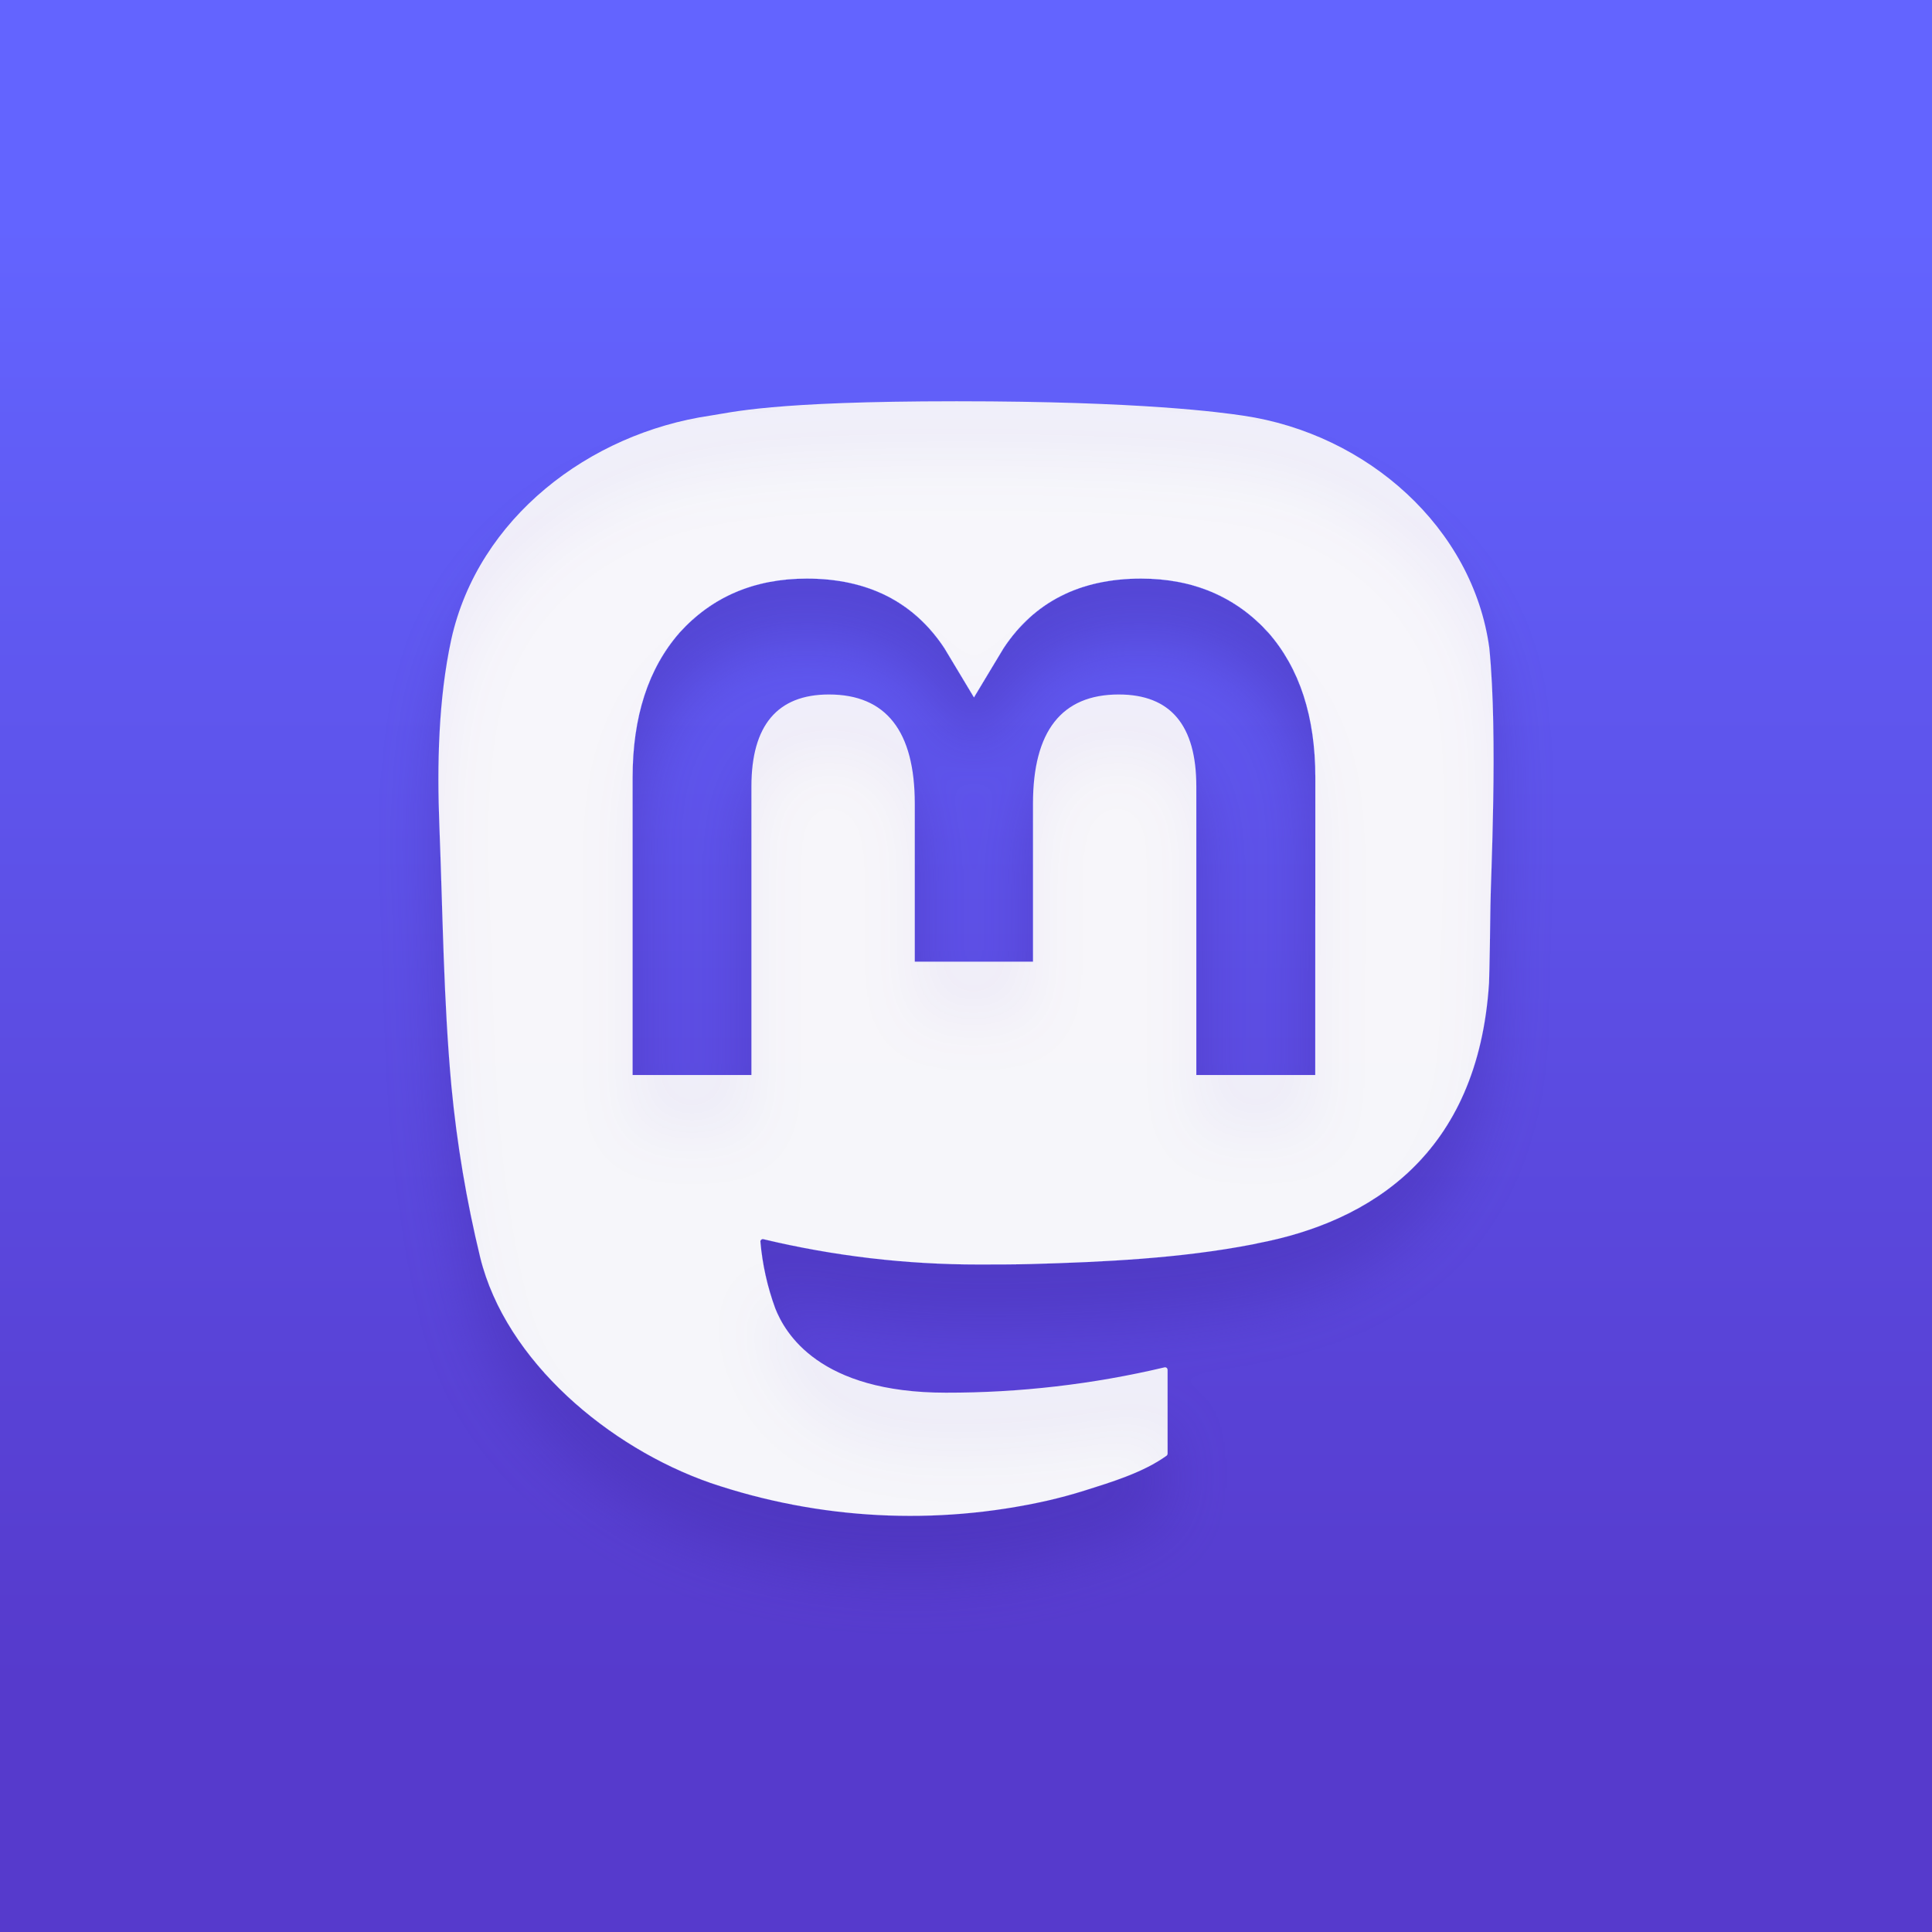
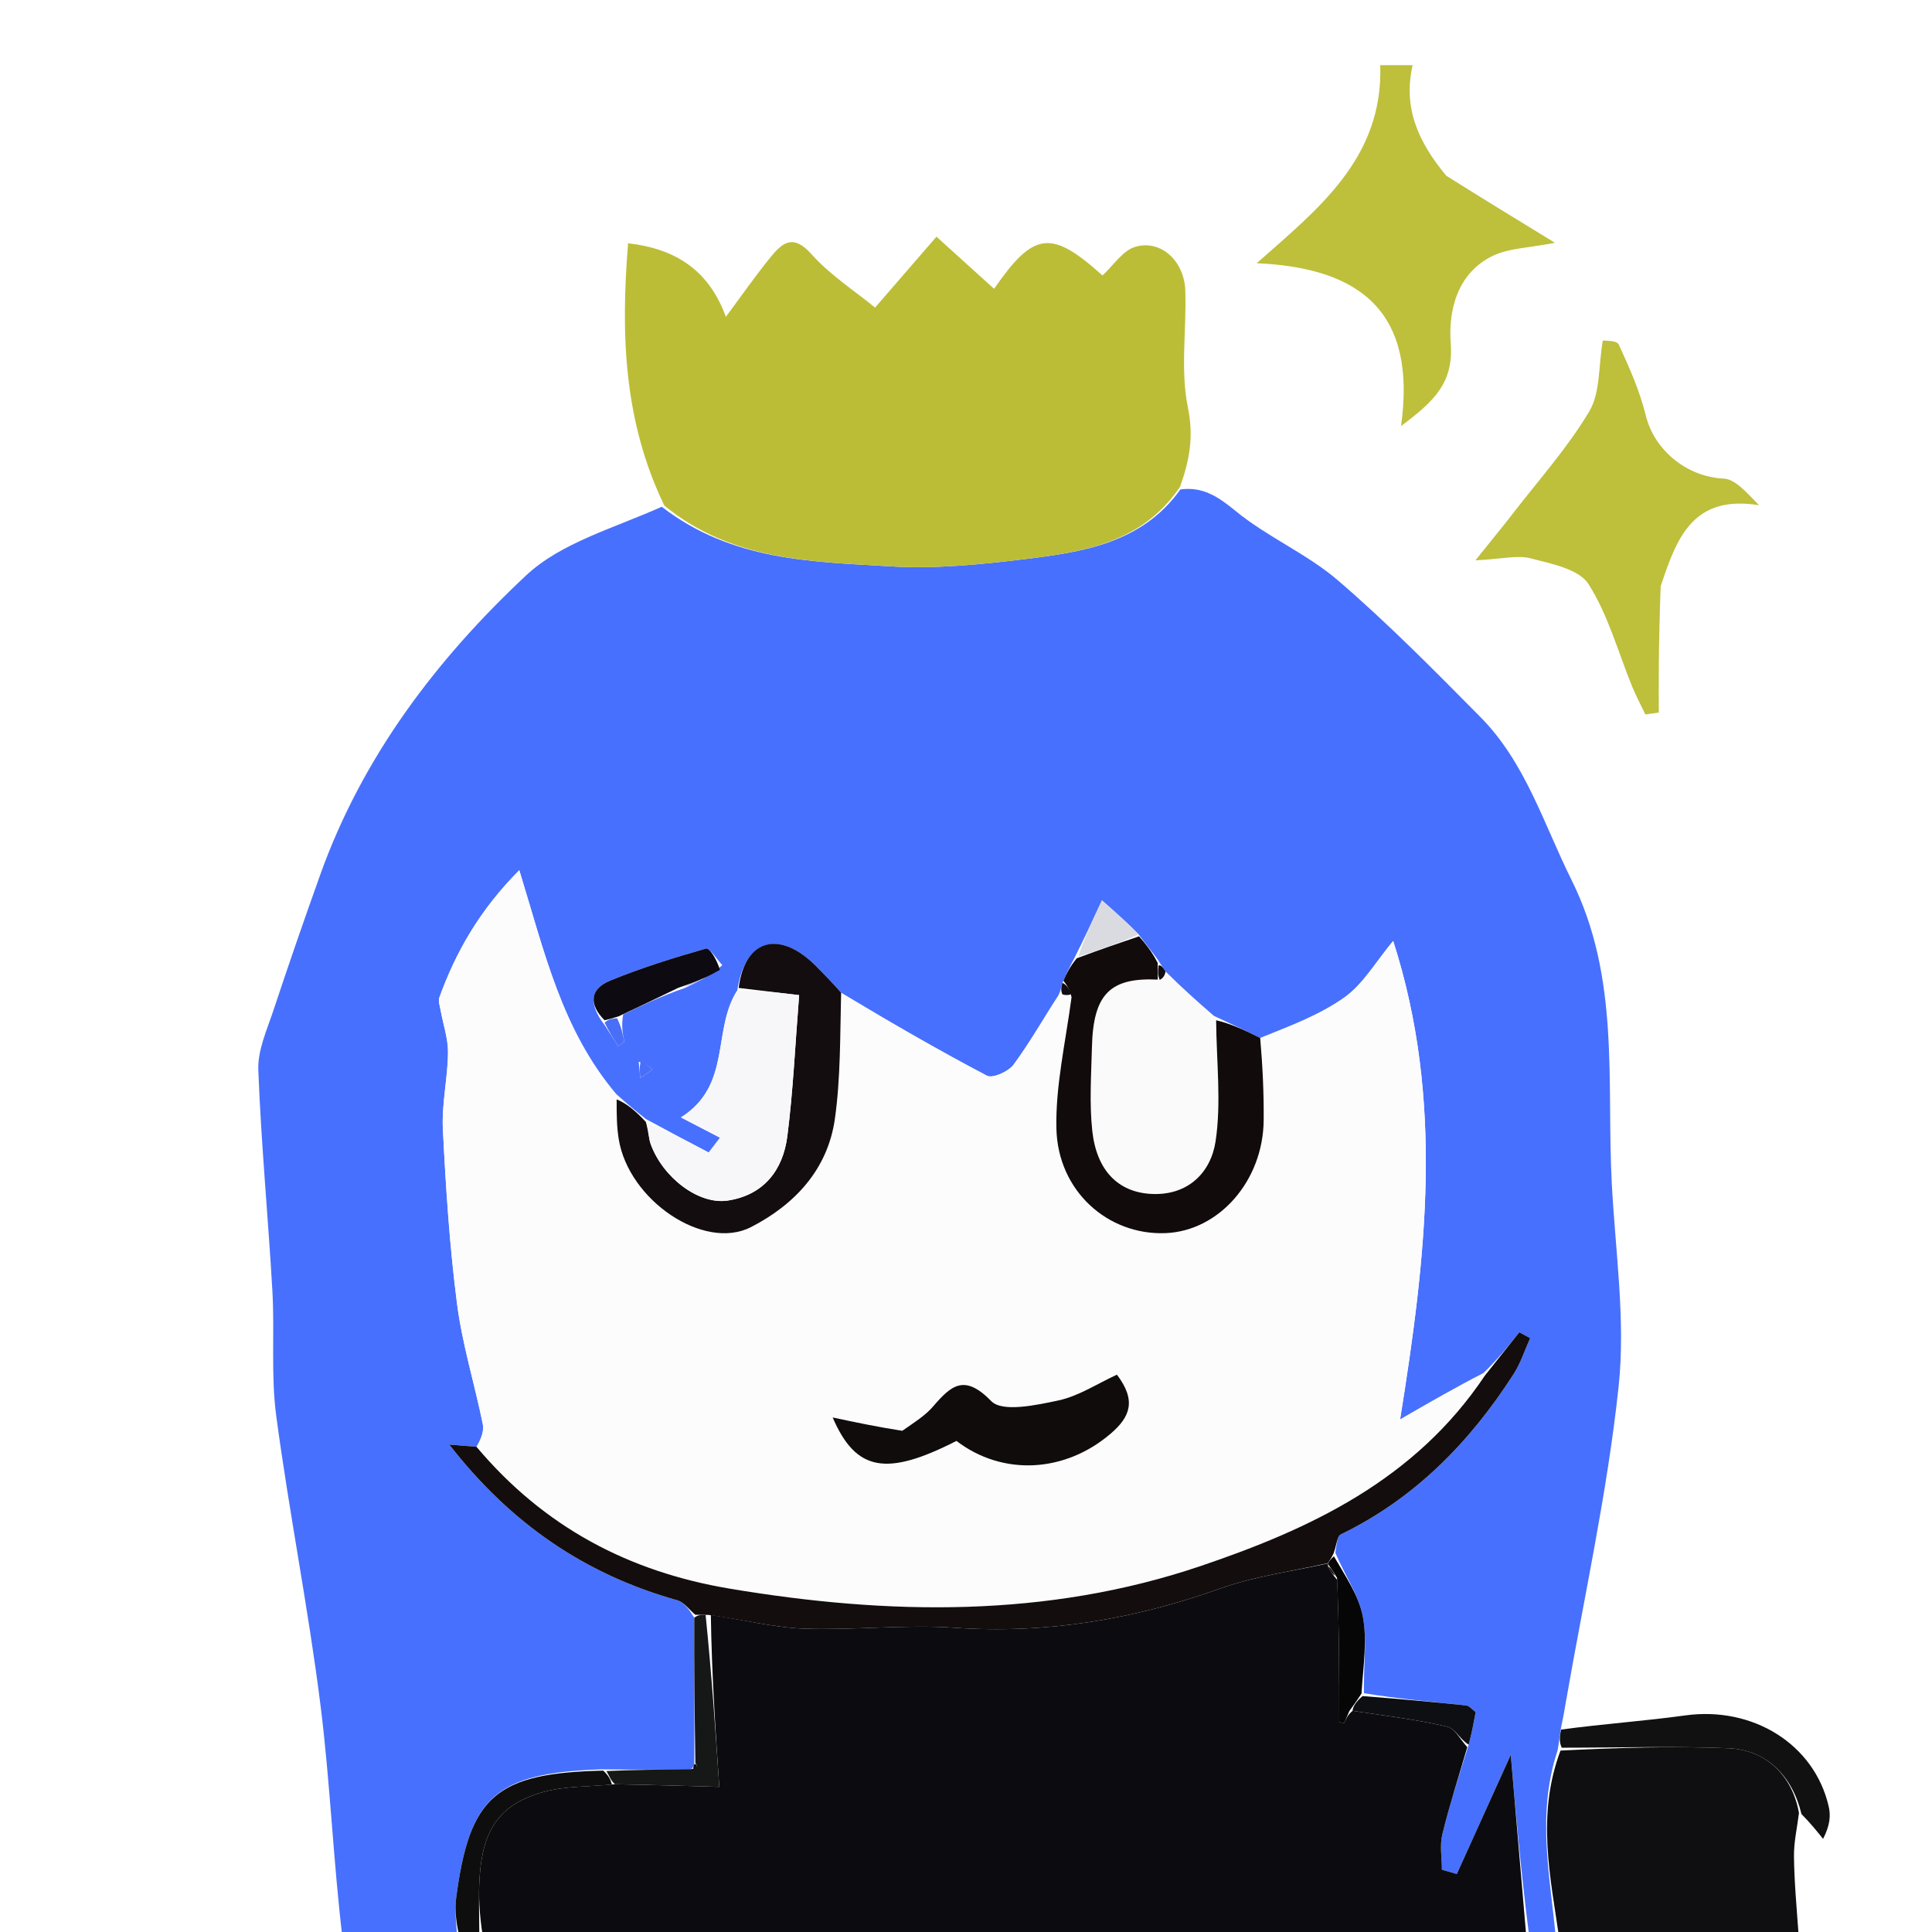
- <svg xmlns="http://www.w3.org/2000/svg" width="130" height="130" viewBox="0 0 121 130" fill="none">
-   <rect width="130" height="130" fill="url(#paint0_linear_2_2)" x="-4.5" />
-   <g filter="url(#filter0_di_2_2)">
-     <path d="M95.713 43.604C94.62 35.546 87.535 29.195 79.137 27.965C77.72 27.757 72.351 27 59.915 27H59.822C47.382 27 44.714 27.757 43.297 27.965C35.132 29.161 27.676 34.867 25.867 43.021C24.997 47.037 24.904 51.489 25.065 55.573C25.296 61.429 25.34 67.275 25.877 73.108C26.248 76.982 26.895 80.825 27.813 84.609C29.533 91.597 36.494 97.412 43.314 99.785C50.615 102.259 58.468 102.67 65.992 100.971C66.82 100.78 67.638 100.559 68.448 100.306C70.274 99.73 72.416 99.086 73.992 97.954C74.013 97.938 74.031 97.918 74.043 97.894C74.056 97.871 74.063 97.844 74.064 97.818V92.166C74.063 92.141 74.057 92.117 74.046 92.094C74.035 92.072 74.019 92.052 73.999 92.037C73.979 92.022 73.956 92.011 73.932 92.006C73.907 92 73.882 92 73.857 92.006C69.037 93.147 64.097 93.719 59.141 93.71C50.612 93.71 48.318 89.698 47.661 88.028C47.133 86.584 46.798 85.078 46.664 83.549C46.662 83.523 46.667 83.497 46.678 83.474C46.688 83.45 46.704 83.43 46.724 83.413C46.744 83.397 46.768 83.386 46.793 83.38C46.819 83.375 46.845 83.375 46.87 83.382C51.61 84.515 56.469 85.087 61.346 85.086C62.518 85.086 63.688 85.086 64.86 85.055C69.765 84.919 74.934 84.67 79.759 83.736C79.879 83.712 80 83.692 80.103 83.661C87.714 82.212 94.957 77.665 95.693 66.15C95.72 65.697 95.789 61.402 95.789 60.931C95.793 59.333 96.308 49.59 95.713 43.604ZM84 72.337H75.997V52.907C75.997 48.816 74.277 46.73 70.779 46.73C66.934 46.73 65.008 49.198 65.008 54.073V64.708H57.053V54.073C57.053 49.198 55.124 46.73 51.279 46.73C47.802 46.73 46.065 48.816 46.062 52.907V72.337H38.066V52.317C38.066 48.227 39.119 44.977 41.226 42.568C43.4 40.165 46.251 38.931 49.79 38.931C53.886 38.931 56.981 40.492 59.045 43.611L61.036 46.925L63.031 43.611C65.094 40.492 68.19 38.931 72.279 38.931C75.814 38.931 78.665 40.165 80.846 42.568C82.953 44.975 84.007 48.224 84.007 52.317L84 72.337Z" fill="#FBFBFB" fill-opacity="0.97" />
-   </g>
-   <defs>
-     <filter id="filter0_di_2_2" x="21" y="27" width="79" height="83" filterUnits="userSpaceOnUse" color-interpolation-filters="sRGB">
-       <feFlood flood-opacity="0" result="BackgroundImageFix" />
-       <feColorMatrix in="SourceAlpha" type="matrix" values="0 0 0 0 0 0 0 0 0 0 0 0 0 0 0 0 0 0 127 0" result="hardAlpha" />
-       <feOffset dy="4" />
-       <feGaussianBlur stdDeviation="2" />
-       <feComposite in2="hardAlpha" operator="out" />
-       <feColorMatrix type="matrix" values="0 0 0 0 0.261 0 0 0 0 0.166 0 0 0 0 0.663 0 0 0 0.4 0" />
-       <feBlend mode="normal" in2="BackgroundImageFix" result="effect1_dropShadow_2_2" />
-       <feBlend mode="normal" in="SourceGraphic" in2="effect1_dropShadow_2_2" result="shape" />
-       <feColorMatrix in="SourceAlpha" type="matrix" values="0 0 0 0 0 0 0 0 0 0 0 0 0 0 0 0 0 0 127 0" result="hardAlpha" />
-       <feOffset dy="4" />
-       <feGaussianBlur stdDeviation="2" />
-       <feComposite in2="hardAlpha" operator="arithmetic" k2="-1" k3="1" />
-       <feColorMatrix type="matrix" values="0 0 0 0 0.337 0 0 0 0 0.227 0 0 0 0 0.8 0 0 0 0.05 0" />
-       <feBlend mode="normal" in2="shape" result="effect2_innerShadow_2_2" />
-     </filter>
-     <linearGradient id="paint0_linear_2_2" x1="61" y1="130" x2="61" y2="-91.5" gradientUnits="userSpaceOnUse">
-       <stop offset="0.076" stop-color="#563ACC" />
-       <stop offset="0.52" stop-color="#6364FF" />
-     </linearGradient>
-   </defs>
+ <svg xmlns="http://www.w3.org/2000/svg" version="1.1" id="Layer_1" x="0px" y="0px" width="100%" viewBox="0 0 262 262" enable-background="new 0 0 262 262" xml:space="preserve">
+   <path fill="#FEFFFE" opacity="1" stroke="none" d=" M46,263   C31.008,263 16.015,263 1.017,263   C1.012,175.72 1.012,88.439 1.012,1.079   C88.235,1.079 175.471,1.079 262.853,1.079   C262.853,88.333 262.853,175.667 262.853,263   C256.933,263 250.936,263 244.391,262.546   C243.641,258.634 243.318,255.179 243.283,251.72   C243.263,249.771 243.72,247.816 244.299,246.006   C245.501,247.221 246.366,248.296 247.23,249.37   C248.19,247.497 248.272,246.189 247.99,244.966   C246.035,236.506 237.686,231.36 228.522,232.631   C223.003,233.396 217.429,233.77 211.898,233.896   C212.048,232.655 212.169,231.837 212.311,231.022   C214.79,216.703 217.967,202.459 219.501,188.039   C220.467,178.956 219.044,169.607 218.57,160.384   C217.859,146.57 219.718,132.587 213.109,119.316   C209.325,111.717 206.89,103.432 200.756,97.234   C194.485,90.898 188.208,84.526 181.459,78.723   C177.239,75.094 171.861,72.827 167.548,69.285   C165.174,67.336 163.116,65.974 160.025,66.015   C161.355,62.298 161.891,59.154 161.09,55.247   C160.048,50.16 160.919,44.701 160.74,39.411   C160.604,35.393 157.452,32.471 153.98,33.464   C152.26,33.956 150.985,36.008 149.507,37.356   C142.538,31.075 140.181,31.412 134.809,39.166   C132.344,36.936 129.835,34.665 126.995,32.095   C123.706,35.894 120.928,39.104 118.671,41.712   C115.922,39.456 112.574,37.306 110.022,34.445   C107.543,31.666 106.068,32.939 104.485,34.888   C102.432,37.413 100.57,40.093 98.435,42.964   C96.122,36.609 91.598,33.734 85.176,32.987   C84.174,45.302 84.563,57.103 89.452,68.451   C83.117,71.68 76.071,73.611 71.35,78.028   C59.174,89.418 49.128,102.66 43.411,118.667   C41.237,124.754 39.116,130.861 37.087,136.997   C36.209,139.65 34.929,142.427 35.03,145.101   C35.411,155.125 36.375,165.126 36.943,175.145   C37.261,180.761 36.721,186.466 37.461,192.011   C39.214,205.146 41.824,218.169 43.471,231.314   C44.786,241.817 45.191,252.434 46,263  M195.854,23.586   C192.403,19.341 190.217,14.69 191.57,8.835   C189.854,8.835 188.52,8.835 187.176,8.835   C187.597,21.46 178.734,28.345 170.42,35.696   C184.795,36.323 192.123,42.56 189.998,57.772   C194.514,54.402 197.14,51.888 196.735,46.543   C196.399,42.112 197.605,36.995 202.493,34.667   C204.643,33.644 207.273,33.629 210.866,32.925   C205.56,29.679 200.978,26.877 195.854,23.586  M225.299,79.112   C227.356,73.02 229.52,67.051 238.546,68.513   C236.752,66.668 235.286,64.974 233.744,64.903   C228.804,64.676 224.358,61.103 223.188,56.348   C222.37,53.023 220.95,49.821 219.509,46.699   C219.249,46.136 217.577,46.225 217.355,46.179   C216.76,49.665 217.032,53.244 215.531,55.772   C212.603,60.704 208.696,65.056 205.17,69.63   C203.774,71.442 202.313,73.205 200.083,75.987   C203.714,75.807 205.796,75.245 207.605,75.722   C210.384,76.453 214.115,77.17 215.407,79.192   C218.098,83.406 219.44,88.477 221.373,93.181   C221.892,94.442 222.54,95.65 223.129,96.882   C223.736,96.799 224.342,96.717 224.949,96.634   C224.949,94.469 224.93,92.304 224.954,90.139   C224.991,86.725 225.058,83.311 225.299,79.112  z" />
+   <path fill="#4870FE" opacity="1" stroke="none" d=" M46.467,263   C45.191,252.434 44.786,241.817 43.471,231.314   C41.824,218.169 39.214,205.146 37.461,192.011   C36.721,186.466 37.261,180.761 36.943,175.145   C36.375,165.126 35.411,155.125 35.03,145.101   C34.929,142.427 36.209,139.65 37.087,136.997   C39.116,130.861 41.237,124.754 43.411,118.667   C49.128,102.66 59.174,89.418 71.35,78.028   C76.071,73.611 83.117,71.68 89.74,68.724   C99.304,76.109 110.219,76.168 120.824,76.807   C126.765,77.165 132.819,76.566 138.756,75.848   C146.755,74.881 154.835,73.708 160.077,66.37   C163.116,65.974 165.174,67.336 167.548,69.285   C171.861,72.827 177.239,75.094 181.459,78.723   C188.208,84.526 194.485,90.898 200.756,97.234   C206.89,103.432 209.325,111.717 213.109,119.316   C219.718,132.587 217.859,146.57 218.57,160.384   C219.044,169.607 220.467,178.956 219.501,188.039   C217.967,202.459 214.79,216.703 212.311,231.022   C212.169,231.837 212.048,232.655 211.724,234.125   C211.483,235.522 211.435,236.267 211.219,237.398   C208.314,246.184 210.27,254.593 211,263   C209.933,263 208.867,263 207.379,262.6   C206.225,253.666 205.492,245.132 204.877,237.972   C202.893,242.354 200.226,248.243 197.559,254.131   C196.885,253.938 196.211,253.746 195.537,253.553   C195.537,251.95 195.227,250.271 195.597,248.757   C196.568,244.777 197.835,240.869 199.175,236.595   C199.617,234.894 199.868,233.531 200.118,232.176   C199.62,231.814 199.249,231.318 198.83,231.274   C194.262,230.796 189.686,230.388 184.966,229.618   C184.87,225.92 185.434,222.466 184.817,219.238   C184.264,216.344 182.411,213.698 181.08,210.565   C181.28,209.468 181.328,208.326 181.814,208.09   C191.859,203.219 199.32,195.581 205.266,186.331   C206.221,184.845 206.769,183.097 207.506,181.47   C207.015,181.203 206.524,180.936 206.033,180.669   C204.574,182.5 203.115,184.331 201.183,186.192   C197.403,188.137 194.097,190.052 189.866,192.503   C193.43,170.308 195.874,149.204 188.93,127.603   C186.595,130.398 184.892,133.429 182.33,135.256   C178.959,137.662 174.912,139.121 170.897,140.757   C168.721,139.66 166.804,138.792 164.614,137.76   C162.278,135.742 160.216,133.887 158.058,131.74   C157.694,131.143 157.427,130.839 157.037,130.18   C156.099,128.874 155.284,127.924 154.407,126.71   C152.927,125.19 151.509,123.933 149.436,122.097   C148.017,125.153 146.936,127.481 145.643,130.034   C145.024,131.172 144.617,132.085 144.081,133.276   C143.896,133.96 143.839,134.364 143.527,134.992   C141.362,138.291 139.605,141.48 137.455,144.378   C136.761,145.314 134.617,146.284 133.848,145.881   C127.212,142.404 120.739,138.617 114.066,134.618   C112.881,133.263 111.841,132.217 110.813,131.16   C105.865,126.07 101.026,127.209 99.988,134.309   C96.526,139.669 99.288,147.147 92.347,151.534   C94.242,152.518 95.945,153.401 97.648,154.285   C97.135,154.956 96.621,155.627 96.108,156.297   C93.353,154.844 90.597,153.391 87.593,151.755   C86.152,150.604 84.96,149.637 83.57,148.367   C76.207,139.656 73.826,129.087 70.42,118.011   C65.083,123.385 61.85,129.015 59.585,135.267   C59.408,135.753 59.649,136.408 59.75,136.975   C60.095,138.908 60.776,140.84 60.755,142.766   C60.718,146.223 59.889,149.695 60.06,153.127   C60.456,161.042 60.968,168.974 61.983,176.828   C62.693,182.32 64.37,187.683 65.475,193.132   C65.671,194.099 65.179,195.205 64.617,196.202   C63.299,196.084 62.369,196.011 60.926,195.899   C69.325,206.702 79.449,213.535 91.861,217.018   C92.778,217.275 93.478,218.306 94.15,219.384   C94.114,226.222 94.207,232.653 94.153,239.267   C94.007,239.449 93.959,239.915 93.548,239.951   C89.425,239.993 85.713,239.997 81.569,239.942   C67.192,240.436 63.667,243.598 61.857,257.413   C61.618,259.238 61.939,261.136 62,263   C56.978,263 51.956,263 46.467,263  M84.509,137.569   C87.006,136.363 89.502,135.157 92.838,133.99   C94.518,133.212 96.198,132.433 97.957,130.885   C97.204,130.094 96.222,128.498 95.735,128.637   C91.345,129.89 86.964,131.254 82.743,132.984   C79.982,134.116 79.837,136.222 82.005,139.024   C82.615,139.974 83.225,140.923 83.835,141.872   C84.112,141.671 84.388,141.471 84.665,141.27   C84.449,140.212 84.233,139.154 84.509,137.569  M86.61,143.978   C86.687,144.722 86.764,145.466 86.84,146.209   C87.38,145.821 87.919,145.433 88.459,145.045   C88.028,144.651 87.597,144.257 86.61,143.978  z" />
+   <path fill="#0C0C10" opacity="1" stroke="none" d=" M198.984,236.932   C197.835,240.869 196.568,244.777 195.597,248.757   C195.227,250.271 195.537,251.95 195.537,253.553   C196.211,253.746 196.885,253.938 197.559,254.131   C200.226,248.243 202.893,242.354 204.877,237.972   C205.492,245.132 206.225,253.666 206.979,262.6   C159.979,263 112.958,263 65.468,262.541   C65.003,259.604 64.877,257.119 65.034,254.651   C65.454,248.069 67.786,244.665 73.659,243.021   C76.63,242.188 79.869,242.311 83.389,241.96   C88.203,242.046 92.615,242.176 97.543,242.32   C97.057,235.127 96.514,227.071 96.398,219.01   C100.897,219.656 104.954,220.72 109.043,220.863   C115.835,221.1 122.68,220.273 129.444,220.741   C141.918,221.604 153.796,219.593 165.505,215.413   C170.17,213.748 175.197,213.095 180.077,212.022   C180.094,212.062 180.115,212.148 180.096,212.427   C180.406,213.115 180.735,213.524 181.34,214.25   C181.616,220.895 181.616,227.223 181.616,233.55   C181.842,233.583 182.068,233.616 182.294,233.649   C182.529,233.103 182.763,232.558 183.418,232.009   C187.981,232.685 192.161,233.203 196.242,234.149   C197.313,234.397 198.078,235.968 198.984,236.932  z" />
+   <path fill="#0F0F12" opacity="1" stroke="none" d=" M211.469,263   C210.27,254.593 208.314,246.184 211.622,237.395   C219.603,237.005 227.023,236.774 234.42,237.082   C239.588,237.298 243.083,240.888 243.961,245.864   C243.72,247.816 243.263,249.771 243.283,251.72   C243.318,255.179 243.641,258.634 243.922,262.546   C233.312,263 222.625,263 211.469,263  z" />
+   <path fill="#0E0E0E" opacity="1" stroke="none" d=" M82.987,242.002   C79.869,242.311 76.63,242.188 73.659,243.021   C67.786,244.665 65.454,248.069 65.034,254.651   C64.877,257.119 65.003,259.604 65,262.541   C64.25,263 63.5,263 62.375,263   C61.939,261.136 61.618,259.238 61.857,257.413   C63.667,243.598 67.192,240.436 81.81,240.114   C82.651,240.898 82.819,241.45 82.987,242.002  z" />
+   <path fill="#BCBD36" opacity="1" stroke="none" d=" M160.025,66.015   C154.835,73.708 146.755,74.881 138.756,75.848   C132.819,76.566 126.765,77.165 120.824,76.807   C110.219,76.168 99.304,76.109 90.088,68.559   C84.563,57.103 84.174,45.302 85.176,32.987   C91.598,33.734 96.122,36.609 98.435,42.964   C100.57,40.093 102.432,37.413 104.485,34.888   C106.068,32.939 107.543,31.666 110.022,34.445   C112.574,37.306 115.922,39.456 118.671,41.712   C120.928,39.104 123.706,35.894 126.995,32.095   C129.835,34.665 132.344,36.936 134.809,39.166   C140.181,31.412 142.538,31.075 149.507,37.356   C150.985,36.008 152.26,33.956 153.98,33.464   C157.452,32.471 160.604,35.393 160.74,39.411   C160.919,44.701 160.048,50.16 161.09,55.247   C161.891,59.154 161.355,62.298 160.025,66.015  z" />
+   <path fill="#BEBF3B" opacity="1" stroke="none" d=" M196.125,23.83   C200.978,26.877 205.56,29.679 210.866,32.925   C207.273,33.629 204.643,33.644 202.493,34.667   C197.605,36.995 196.399,42.112 196.735,46.543   C197.14,51.888 194.514,54.402 189.998,57.772   C192.123,42.56 184.795,36.323 170.42,35.696   C178.734,28.345 187.597,21.46 187.176,8.835   C188.52,8.835 189.854,8.835 191.57,8.835   C190.217,14.69 192.403,19.341 196.125,23.83  z" />
+   <path fill="#BEBF3B" opacity="1" stroke="none" d=" M225.205,79.505   C225.058,83.311 224.991,86.725 224.954,90.139   C224.93,92.304 224.949,94.469 224.949,96.634   C224.342,96.717 223.736,96.799 223.129,96.882   C222.54,95.65 221.892,94.442 221.373,93.181   C219.44,88.477 218.098,83.406 215.407,79.192   C214.115,77.17 210.384,76.453 207.605,75.722   C205.796,75.245 203.714,75.807 200.083,75.987   C202.313,73.205 203.774,71.442 205.17,69.63   C208.696,65.056 212.603,60.704 215.531,55.772   C217.032,53.244 216.76,49.665 217.355,46.179   C217.577,46.225 219.249,46.136 219.509,46.699   C220.95,49.821 222.37,53.023 223.188,56.348   C224.358,61.103 228.804,64.676 233.744,64.903   C235.286,64.974 236.752,66.668 238.546,68.513   C229.52,67.051 227.356,73.02 225.205,79.505  z" />
+   <path fill="#111111" opacity="1" stroke="none" d=" M244.299,246.006   C243.083,240.888 239.588,237.298 234.42,237.082   C227.023,236.774 219.603,237.005 211.79,237.008   C211.435,236.267 211.483,235.522 211.705,234.549   C217.429,233.77 223.003,233.396 228.522,232.631   C237.686,231.36 246.035,236.506 247.99,244.966   C248.272,246.189 248.19,247.497 247.23,249.37   C246.366,248.296 245.501,247.221 244.299,246.006  z" />
+   <path fill="#FCFCFD" opacity="1" stroke="none" d=" M114.218,134.922   C120.739,138.617 127.212,142.404 133.848,145.881   C134.617,146.284 136.761,145.314 137.455,144.378   C139.605,141.48 141.362,138.291 143.833,135.09   C144.608,134.971 144.821,134.978 145.091,135.393   C144.467,141.543 143.133,147.3 143.259,153.025   C143.445,161.514 150.241,167.537 158.061,167.225   C165.312,166.935 171.288,160.131 171.367,151.943   C171.402,148.292 171.232,144.639 171.155,140.987   C174.912,139.121 178.959,137.662 182.33,135.256   C184.892,133.429 186.595,130.398 188.93,127.603   C195.874,149.204 193.43,170.308 189.866,192.503   C194.097,190.052 197.403,188.137 200.891,186.577   C191.876,200.745 177.615,207.363 162.812,212.374   C141.972,219.427 120.455,219.047 98.924,215.431   C85.274,213.138 73.79,207.101 65.005,196.247   C65.179,195.205 65.671,194.099 65.475,193.132   C64.37,187.683 62.693,182.32 61.983,176.828   C60.968,168.974 60.456,161.042 60.06,153.127   C59.889,149.695 60.718,146.223 60.755,142.766   C60.776,140.84 60.095,138.908 59.75,136.975   C59.649,136.408 59.408,135.753 59.585,135.267   C61.85,129.015 65.083,123.385 70.42,118.011   C73.826,129.087 76.207,139.656 83.427,148.783   C83.615,151.154 83.64,152.824 83.902,154.456   C85.231,162.748 95.45,169.701 101.86,166.4   C107.803,163.338 112.255,158.573 113.221,151.716   C114.002,146.181 113.918,140.524 114.218,134.922  M121.969,194.139   C119.033,193.518 116.097,192.898 112.917,192.225   C116.079,199.556 120.221,200.244 129.706,195.404   C135.993,200.208 144.439,199.724 150.636,194.403   C153.257,192.154 154.14,189.941 151.468,186.42   C148.79,187.648 146.283,189.324 143.542,189.912   C140.53,190.558 135.93,191.544 134.441,190.019   C130.771,186.259 128.992,187.882 126.525,190.744   C125.465,191.975 124.019,192.874 121.969,194.139  z" />
+   <path fill="#130D0E" opacity="1" stroke="none" d=" M64.617,196.202   C73.79,207.101 85.274,213.138 98.924,215.431   C120.455,219.047 141.972,219.427 162.812,212.374   C177.615,207.363 191.876,200.745 201.364,186.546   C203.115,184.331 204.574,182.5 206.033,180.669   C206.524,180.936 207.015,181.203 207.506,181.47   C206.769,183.097 206.221,184.845 205.266,186.331   C199.32,195.581 191.859,203.219 181.814,208.09   C181.328,208.326 181.28,209.468 180.845,210.674   C180.461,211.435 180.26,211.708 180.059,211.982   C175.197,213.095 170.17,213.748 165.505,215.413   C153.796,219.593 141.918,221.604 129.444,220.741   C122.68,220.273 115.835,221.1 109.043,220.863   C104.954,220.72 100.897,219.656 96.117,219.003   C95.031,218.993 94.655,218.985 94.279,218.977   C93.478,218.306 92.778,217.275 91.861,217.018   C79.449,213.535 69.325,206.702 60.926,195.899   C62.369,196.011 63.299,196.084 64.617,196.202  z" />
+   <path fill="#FAFAFA" opacity="1" stroke="none" d=" M158.155,132.033   C160.216,133.887 162.278,135.742 164.642,138.192   C164.977,144.13 165.634,149.567 164.844,154.785   C164.201,159.031 161.075,162.179 156.095,161.908   C151.608,161.664 148.702,158.716 148.123,153.332   C147.72,149.587 147.985,145.76 148.079,141.972   C148.256,134.829 150.534,132.542 157.27,132.884   C157.747,132.627 157.951,132.33 158.155,132.033  z" />
+   <path fill="#110B0C" opacity="1" stroke="none" d=" M156.997,132.844   C150.534,132.542 148.256,134.829 148.079,141.972   C147.985,145.76 147.72,149.587 148.123,153.332   C148.702,158.716 151.608,161.664 156.095,161.908   C161.075,162.179 164.201,159.031 164.844,154.785   C165.634,149.567 164.977,144.13 164.916,138.356   C166.804,138.792 168.721,139.66 170.897,140.757   C171.232,144.639 171.402,148.292 171.367,151.943   C171.288,160.131 165.312,166.935 158.061,167.225   C150.241,167.537 143.445,161.514 143.259,153.025   C143.133,147.3 144.467,141.543 145.314,135.235   C145.056,134.113 144.633,133.555 144.21,132.998   C144.617,132.085 145.024,131.172 146.019,129.952   C149.227,128.754 151.848,127.864 154.469,126.973   C155.284,127.924 156.099,128.874 156.991,130.565   C157.044,131.818 157.02,132.331 156.997,132.844  z" />
+   <path fill="#130D0F" opacity="1" stroke="none" d=" M114.066,134.618   C113.918,140.524 114.002,146.181 113.221,151.716   C112.255,158.573 107.803,163.338 101.86,166.4   C95.45,169.701 85.231,162.748 83.902,154.456   C83.64,152.824 83.615,151.154 83.624,149.085   C84.96,149.637 86.152,150.604 87.587,152.146   C87.962,153.536 87.971,154.395 88.246,155.157   C89.888,159.699 94.76,163.408 98.693,162.809   C103.571,162.064 106.18,158.691 106.769,154.092   C107.557,147.936 107.831,141.714 108.372,134.95   C105.266,134.581 102.717,134.278 100.169,133.975   C101.026,127.209 105.865,126.07 110.813,131.16   C111.841,132.217 112.881,133.263 114.066,134.618  z" />
+   <path fill="#F7F7F9" opacity="1" stroke="none" d=" M99.988,134.309   C102.717,134.278 105.266,134.581 108.372,134.95   C107.831,141.714 107.557,147.936 106.769,154.092   C106.18,158.691 103.571,162.064 98.693,162.809   C94.76,163.408 89.888,159.699 88.246,155.157   C87.971,154.395 87.962,153.536 87.836,152.33   C90.597,153.391 93.353,154.844 96.108,156.297   C96.621,155.627 97.135,154.956 97.648,154.285   C95.945,153.401 94.242,152.518 92.347,151.534   C99.288,147.147 96.526,139.669 99.988,134.309  z" />
+   <path fill="#161717" opacity="1" stroke="none" d=" M94.15,219.384   C94.655,218.985 95.031,218.993 95.689,219.008   C96.514,227.071 97.057,235.127 97.543,242.32   C92.615,242.176 88.203,242.046 83.389,241.96   C82.819,241.45 82.651,240.898 82.242,240.174   C85.713,239.997 89.425,239.993 93.71,239.917   C94.285,239.846 94.54,239.487 94.54,239.487   C94.54,239.487 94.299,239.084 94.299,239.084   C94.207,232.653 94.114,226.222 94.15,219.384  z" />
+   <path fill="#0D0A11" opacity="1" stroke="none" d=" M81.985,138.356   C79.837,136.222 79.982,134.116 82.743,132.984   C86.964,131.254 91.345,129.89 95.735,128.637   C96.222,128.498 97.204,130.094 97.627,131.514   C95.531,132.746 93.765,133.348 91.999,133.951   C89.502,135.157 87.006,136.363 83.919,137.812   C82.881,138.155 82.433,138.256 81.985,138.356  z" />
+   <path fill="#060606" opacity="1" stroke="none" d=" M180.077,212.022   C180.26,211.708 180.461,211.435 180.897,211.052   C182.411,213.698 184.264,216.344 184.817,219.238   C185.434,222.466 184.87,225.92 184.633,229.663   C183.963,230.704 183.48,231.358 182.998,232.012   C182.763,232.558 182.529,233.103 182.294,233.649   C182.068,233.616 181.842,233.583 181.616,233.55   C181.616,227.223 181.616,220.895 181.315,213.975   C180.714,212.972 180.415,212.56 180.115,212.148   C180.115,212.148 180.094,212.062 180.077,212.022  z" />
+   <path fill="#0E0F13" opacity="1" stroke="none" d=" M183.418,232.009   C183.48,231.358 183.963,230.704 184.779,230.006   C189.686,230.388 194.262,230.796 198.83,231.274   C199.249,231.318 199.62,231.814 200.118,232.176   C199.868,233.531 199.617,234.894 199.175,236.595   C198.078,235.968 197.313,234.397 196.242,234.149   C192.161,233.203 187.981,232.685 183.418,232.009  z" />
+   <path fill="#DADBE1" opacity="1" stroke="none" d=" M154.407,126.71   C151.848,127.864 149.227,128.754 146.231,129.727   C146.936,127.481 148.017,125.153 149.436,122.097   C151.509,123.933 152.927,125.19 154.407,126.71  z" />
+   <path fill="#496FF8" opacity="1" stroke="none" d=" M81.995,138.69   C82.433,138.256 82.881,138.155 83.673,138.075   C84.233,139.154 84.449,140.212 84.665,141.27   C84.388,141.471 84.112,141.671 83.835,141.872   C83.225,140.923 82.615,139.974 81.995,138.69  z" />
+   <path fill="#496FF8" opacity="1" stroke="none" d=" M86.889,143.921   C87.597,144.257 88.028,144.651 88.459,145.045   C87.919,145.433 87.38,145.821 86.84,146.209   C86.764,145.466 86.687,144.722 86.889,143.921  z" />
+   <path fill="#496FF8" opacity="1" stroke="none" d=" M92.419,133.97   C93.765,133.348 95.531,132.746 97.588,131.899   C96.198,132.433 94.518,133.212 92.419,133.97  z" />
+   <path fill="#110D10" opacity="1" stroke="none" d=" M144.081,133.276   C144.633,133.555 145.056,134.113 145.256,134.828   C144.821,134.978 144.608,134.971 144.089,134.866   C143.839,134.364 143.896,133.96 144.081,133.276  z" />
+   <path fill="#110D10" opacity="1" stroke="none" d=" M157.27,132.884   C157.02,132.331 157.044,131.818 157.114,130.92   C157.427,130.839 157.694,131.143 158.058,131.74   C157.951,132.33 157.747,132.627 157.27,132.884  z" />
+   <path fill="#0C0C10" opacity="1" stroke="none" d=" M94.153,239.267   C94.299,239.084 94.54,239.487 94.54,239.487   C94.54,239.487 94.285,239.846 94.122,239.88   C93.959,239.915 94.007,239.449 94.153,239.267  z" />
+   <path fill="#130D0E" opacity="1" stroke="none" d=" M180.096,212.427   C180.415,212.56 180.714,212.972 181.039,213.658   C180.735,213.524 180.406,213.115 180.096,212.427  z" />
+   <path fill="#110C0C" opacity="1" stroke="none" d=" M122.359,194.031   C124.019,192.874 125.465,191.975 126.525,190.744   C128.992,187.882 130.771,186.259 134.441,190.019   C135.93,191.544 140.53,190.558 143.542,189.912   C146.283,189.324 148.79,187.648 151.468,186.42   C154.14,189.941 153.257,192.154 150.636,194.403   C144.439,199.724 135.993,200.208 129.706,195.404   C120.221,200.244 116.079,199.556 112.917,192.225   C116.097,192.898 119.033,193.518 122.359,194.031  z" />
</svg>
